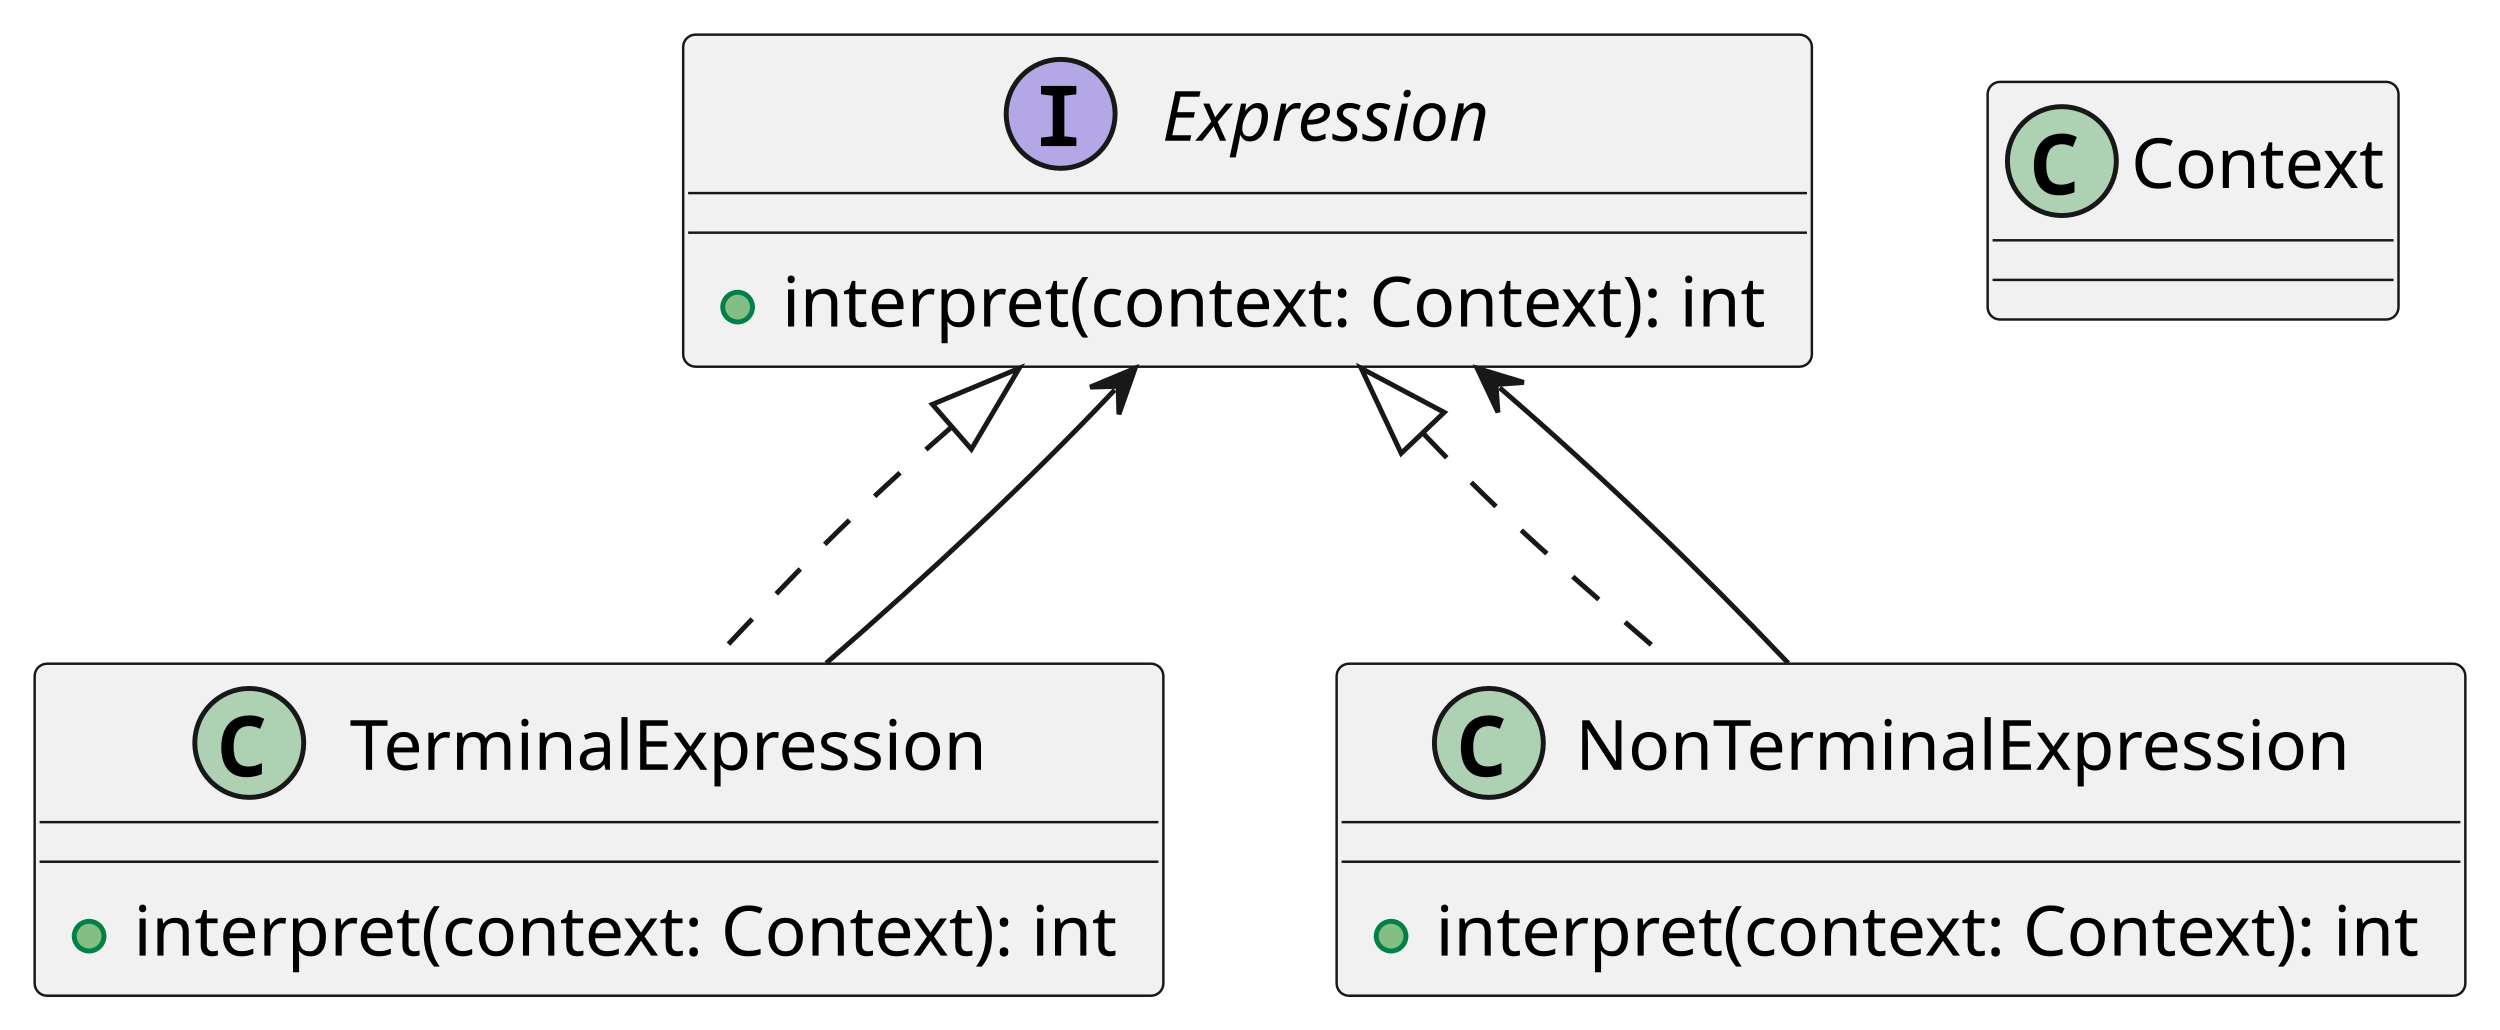
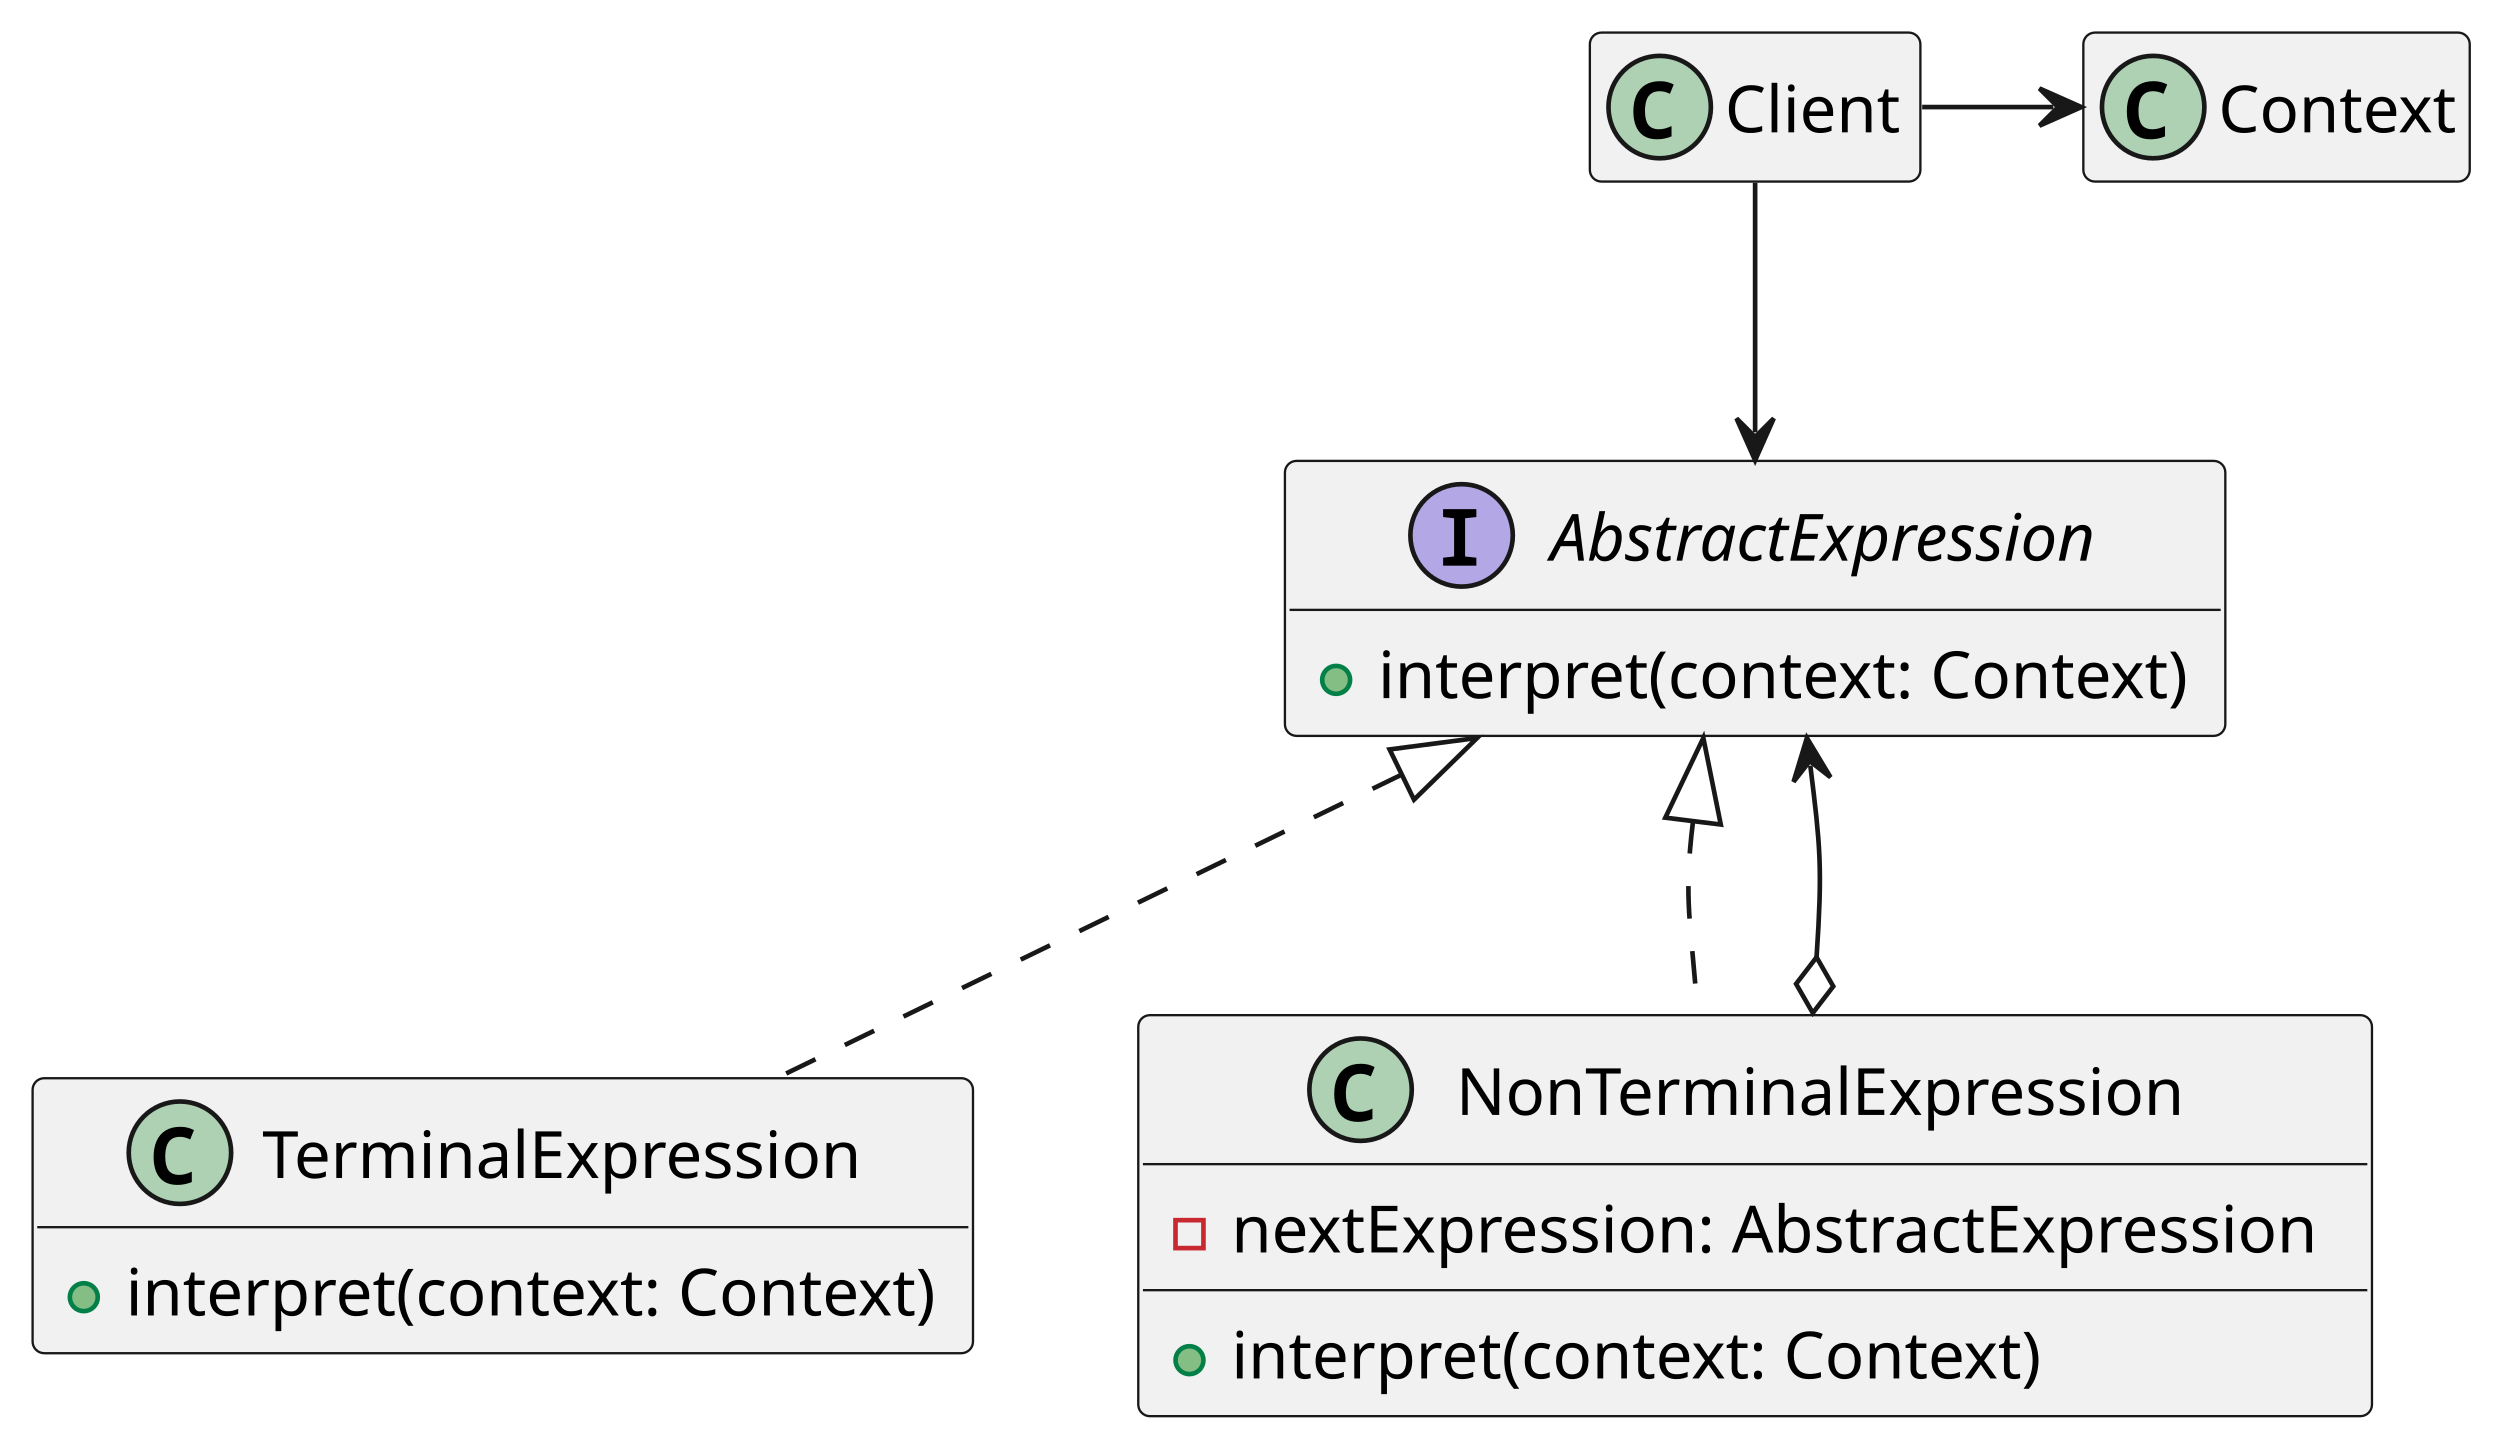
- <svg xmlns="http://www.w3.org/2000/svg" contentStyleType="text/css" height="208px" preserveAspectRatio="none" style="width:505px;height:208px;background:#FFFFFF;" version="1.1" viewBox="0 0 505 208" width="505px" zoomAndPan="magnify">
+ <svg xmlns="http://www.w3.org/2000/svg" contentStyleType="text/css" height="311px" preserveAspectRatio="none" style="width:537px;height:311px;background:#FFFFFF;" version="1.1" viewBox="0 0 537 311" width="537px" zoomAndPan="magnify">
  <defs />
  <g>
-     <g id="elem_Expression">
-       <rect codeLine="1" fill="#F1F1F1" height="67.068" id="Expression" rx="2.5" ry="2.5" style="stroke:#181818;stroke-width:0.5;" width="228" x="138" y="7" />
-       <ellipse cx="214.25" cy="23" fill="#B4A7E5" rx="11" ry="11" style="stroke:#181818;stroke-width:1.0;" />
-       <path d="M210.281,29.5 L210.281,27.797 L212.641,27.531 L212.641,19.328 L210.281,19.062 L210.281,17.359 L217.422,17.359 L217.422,19.062 L215,19.328 L215,27.531 L217.422,27.797 L217.422,29.5 L210.281,29.5 Z " fill="#000000" />
-       <text fill="#000000" font-family="sans-serif" font-size="14" font-style="italic" lengthAdjust="spacing" textLength="67" x="234.75" y="28.432">Expression</text>
-       <line style="stroke:#181818;stroke-width:0.5;" x1="139" x2="365" y1="39" y2="39" />
-       <line style="stroke:#181818;stroke-width:0.5;" x1="139" x2="365" y1="47" y2="47" />
-       <ellipse cx="149" cy="62.034" fill="#84BE84" rx="3" ry="3" style="stroke:#038048;stroke-width:1.0;" />
-       <text fill="#000000" font-family="sans-serif" font-size="14" lengthAdjust="spacing" textLength="202" x="158" y="65.966">interpret(context: Context): int</text>
+     <g id="elem_Client">
+       <rect codeLine="2" fill="#F1F1F1" height="32" id="Client" rx="2.5" ry="2.5" style="stroke:#181818;stroke-width:0.5;" width="71" x="341.5" y="7" />
+       <ellipse cx="356.5" cy="23" fill="#ADD1B2" rx="11" ry="11" style="stroke:#181818;stroke-width:1.0;" />
+       <path d="M355.969,29.922 Q354.219,29.922 353.078,29.188 Q351.953,28.438 351.391,27.094 Q350.844,25.734 350.844,23.938 Q350.844,21.906 351.5,20.453 Q352.156,19 353.438,18.219 Q354.719,17.438 356.594,17.438 Q357.484,17.438 358.156,17.625 Q358.828,17.797 359.516,18.141 L358.703,20.156 Q358.078,19.844 357.531,19.719 Q357,19.594 356.516,19.594 Q355.344,19.594 354.641,20.125 Q353.938,20.656 353.641,21.609 Q353.344,22.562 353.344,23.828 Q353.344,25.844 354.062,26.812 Q354.781,27.766 356.375,27.766 Q356.969,27.766 357.594,27.609 Q358.219,27.453 359.047,27.078 L359.047,29.297 Q358.312,29.609 357.516,29.766 Q356.734,29.922 355.969,29.922 Z " fill="#000000" />
+       <text fill="#000000" font-family="sans-serif" font-size="14" lengthAdjust="spacing" textLength="39" x="370.5" y="28.432">Client</text>
+     </g>
+     <g id="elem_AbstractExpression">
+       <rect codeLine="4" fill="#F1F1F1" height="59.068" id="AbstractExpression" rx="2.5" ry="2.5" style="stroke:#181818;stroke-width:0.5;" width="202" x="276" y="99" />
+       <ellipse cx="313.95" cy="115" fill="#B4A7E5" rx="11" ry="11" style="stroke:#181818;stroke-width:1.0;" />
+       <path d="M309.981,121.5 L309.981,119.797 L312.341,119.531 L312.341,111.328 L309.981,111.062 L309.981,109.359 L317.122,109.359 L317.122,111.062 L314.7,111.328 L314.7,119.531 L317.122,119.797 L317.122,121.5 L309.981,121.5 Z " fill="#000000" />
+       <text fill="#000000" font-family="sans-serif" font-size="14" font-style="italic" lengthAdjust="spacing" textLength="119" x="333.05" y="120.432">AbstractExpression</text>
+       <line style="stroke:#181818;stroke-width:0.5;" x1="277" x2="477" y1="131" y2="131" />
+       <ellipse cx="287" cy="146.034" fill="#84BE84" rx="3" ry="3" style="stroke:#038048;stroke-width:1.0;" />
+       <text fill="#000000" font-family="sans-serif" font-size="14" lengthAdjust="spacing" textLength="176" x="296" y="149.966">interpret(context: Context)</text>
    </g>
    <g id="elem_TerminalExpression">
-       <rect codeLine="5" fill="#F1F1F1" height="67.068" id="TerminalExpression" rx="2.5" ry="2.5" style="stroke:#181818;stroke-width:0.5;" width="228" x="7" y="134.07" />
-       <ellipse cx="50.35" cy="150.07" fill="#ADD1B2" rx="11" ry="11" style="stroke:#181818;stroke-width:1.0;" />
-       <path d="M49.819,156.992 Q48.069,156.992 46.928,156.257 Q45.803,155.507 45.241,154.164 Q44.694,152.804 44.694,151.007 Q44.694,148.976 45.35,147.523 Q46.006,146.07 47.288,145.289 Q48.569,144.507 50.444,144.507 Q51.334,144.507 52.006,144.695 Q52.678,144.867 53.366,145.211 L52.553,147.226 Q51.928,146.914 51.381,146.789 Q50.85,146.664 50.366,146.664 Q49.194,146.664 48.491,147.195 Q47.788,147.726 47.491,148.679 Q47.194,149.632 47.194,150.898 Q47.194,152.914 47.913,153.882 Q48.631,154.836 50.225,154.836 Q50.819,154.836 51.444,154.679 Q52.069,154.523 52.897,154.148 L52.897,156.367 Q52.163,156.679 51.366,156.836 Q50.584,156.992 49.819,156.992 Z " fill="#000000" />
-       <text fill="#000000" font-family="sans-serif" font-size="14" lengthAdjust="spacing" textLength="133" x="70.65" y="155.502">TerminalExpression</text>
-       <line style="stroke:#181818;stroke-width:0.5;" x1="8" x2="234" y1="166.07" y2="166.07" />
-       <line style="stroke:#181818;stroke-width:0.5;" x1="8" x2="234" y1="174.07" y2="174.07" />
-       <ellipse cx="18" cy="189.104" fill="#84BE84" rx="3" ry="3" style="stroke:#038048;stroke-width:1.0;" />
-       <text fill="#000000" font-family="sans-serif" font-size="14" lengthAdjust="spacing" textLength="202" x="27" y="193.036">interpret(context: Context): int</text>
+       <rect codeLine="8" fill="#F1F1F1" height="59.068" id="TerminalExpression" rx="2.5" ry="2.5" style="stroke:#181818;stroke-width:0.5;" width="202" x="7" y="231.6" />
+       <ellipse cx="38.65" cy="247.6" fill="#ADD1B2" rx="11" ry="11" style="stroke:#181818;stroke-width:1.0;" />
+       <path d="M38.119,254.522 Q36.369,254.522 35.228,253.787 Q34.103,253.037 33.541,251.694 Q32.994,250.334 32.994,248.537 Q32.994,246.506 33.65,245.053 Q34.306,243.6 35.587,242.819 Q36.869,242.037 38.744,242.037 Q39.634,242.037 40.306,242.225 Q40.978,242.397 41.666,242.741 L40.853,244.756 Q40.228,244.444 39.681,244.319 Q39.15,244.194 38.666,244.194 Q37.494,244.194 36.791,244.725 Q36.087,245.256 35.791,246.209 Q35.494,247.162 35.494,248.428 Q35.494,250.444 36.212,251.412 Q36.931,252.366 38.525,252.366 Q39.119,252.366 39.744,252.209 Q40.369,252.053 41.197,251.678 L41.197,253.897 Q40.462,254.209 39.666,254.366 Q38.884,254.522 38.119,254.522 Z " fill="#000000" />
+       <text fill="#000000" font-family="sans-serif" font-size="14" lengthAdjust="spacing" textLength="133" x="56.35" y="253.032">TerminalExpression</text>
+       <line style="stroke:#181818;stroke-width:0.5;" x1="8" x2="208" y1="263.6" y2="263.6" />
+       <ellipse cx="18" cy="278.634" fill="#84BE84" rx="3" ry="3" style="stroke:#038048;stroke-width:1.0;" />
+       <text fill="#000000" font-family="sans-serif" font-size="14" lengthAdjust="spacing" textLength="176" x="27" y="282.566">interpret(context: Context)</text>
    </g>
    <g id="elem_NonTerminalExpression">
-       <rect codeLine="9" fill="#F1F1F1" height="67.068" id="NonTerminalExpression" rx="2.5" ry="2.5" style="stroke:#181818;stroke-width:0.5;" width="228" x="270" y="134.07" />
-       <ellipse cx="300.75" cy="150.07" fill="#ADD1B2" rx="11" ry="11" style="stroke:#181818;stroke-width:1.0;" />
-       <path d="M300.219,156.992 Q298.469,156.992 297.328,156.257 Q296.203,155.507 295.641,154.164 Q295.094,152.804 295.094,151.007 Q295.094,148.976 295.75,147.523 Q296.406,146.07 297.688,145.289 Q298.969,144.507 300.844,144.507 Q301.734,144.507 302.406,144.695 Q303.078,144.867 303.766,145.211 L302.953,147.226 Q302.328,146.914 301.781,146.789 Q301.25,146.664 300.766,146.664 Q299.594,146.664 298.891,147.195 Q298.188,147.726 297.891,148.679 Q297.594,149.632 297.594,150.898 Q297.594,152.914 298.312,153.882 Q299.031,154.836 300.625,154.836 Q301.219,154.836 301.844,154.679 Q302.469,154.523 303.297,154.148 L303.297,156.367 Q302.562,156.679 301.766,156.836 Q300.984,156.992 300.219,156.992 Z " fill="#000000" />
-       <text fill="#000000" font-family="sans-serif" font-size="14" lengthAdjust="spacing" textLength="161" x="318.25" y="155.502">NonTerminalExpression</text>
-       <line style="stroke:#181818;stroke-width:0.5;" x1="271" x2="497" y1="166.07" y2="166.07" />
-       <line style="stroke:#181818;stroke-width:0.5;" x1="271" x2="497" y1="174.07" y2="174.07" />
-       <ellipse cx="281" cy="189.104" fill="#84BE84" rx="3" ry="3" style="stroke:#038048;stroke-width:1.0;" />
-       <text fill="#000000" font-family="sans-serif" font-size="14" lengthAdjust="spacing" textLength="202" x="290" y="193.036">interpret(context: Context): int</text>
+       <rect codeLine="12" fill="#F1F1F1" height="86.136" id="NonTerminalExpression" rx="2.5" ry="2.5" style="stroke:#181818;stroke-width:0.5;" width="265" x="244.5" y="218.06" />
+       <ellipse cx="292.25" cy="234.06" fill="#ADD1B2" rx="11" ry="11" style="stroke:#181818;stroke-width:1.0;" />
+       <path d="M291.719,240.982 Q289.969,240.982 288.828,240.248 Q287.703,239.498 287.141,238.154 Q286.594,236.794 286.594,234.998 Q286.594,232.966 287.25,231.513 Q287.906,230.06 289.188,229.279 Q290.469,228.498 292.344,228.498 Q293.234,228.498 293.906,228.685 Q294.578,228.857 295.266,229.201 L294.453,231.216 Q293.828,230.904 293.281,230.779 Q292.75,230.654 292.266,230.654 Q291.094,230.654 290.391,231.185 Q289.688,231.716 289.391,232.669 Q289.094,233.623 289.094,234.888 Q289.094,236.904 289.812,237.873 Q290.531,238.826 292.125,238.826 Q292.719,238.826 293.344,238.669 Q293.969,238.513 294.797,238.138 L294.797,240.357 Q294.062,240.669 293.266,240.826 Q292.484,240.982 291.719,240.982 Z " fill="#000000" />
+       <text fill="#000000" font-family="sans-serif" font-size="14" lengthAdjust="spacing" textLength="161" x="312.75" y="239.492">NonTerminalExpression</text>
+       <line style="stroke:#181818;stroke-width:0.5;" x1="245.5" x2="508.5" y1="250.06" y2="250.06" />
+       <rect fill="none" height="6" style="stroke:#C82930;stroke-width:1.0;" width="6" x="252.5" y="262.094" />
+       <text fill="#000000" font-family="sans-serif" font-size="14" lengthAdjust="spacing" textLength="239" x="264.5" y="269.026">nextExpression: AbstractExpression</text>
+       <line style="stroke:#181818;stroke-width:0.5;" x1="245.5" x2="508.5" y1="277.128" y2="277.128" />
+       <ellipse cx="255.5" cy="292.162" fill="#84BE84" rx="3" ry="3" style="stroke:#038048;stroke-width:1.0;" />
+       <text fill="#000000" font-family="sans-serif" font-size="14" lengthAdjust="spacing" textLength="176" x="264.5" y="296.094">interpret(context: Context)</text>
    </g>
    <g id="elem_Context">
-       <rect codeLine="13" fill="#F1F1F1" height="48" id="Context" rx="2.5" ry="2.5" style="stroke:#181818;stroke-width:0.5;" width="83" x="401.5" y="16.54" />
-       <ellipse cx="416.5" cy="32.54" fill="#ADD1B2" rx="11" ry="11" style="stroke:#181818;stroke-width:1.0;" />
-       <path d="M415.969,39.462 Q414.219,39.462 413.078,38.727 Q411.953,37.977 411.391,36.634 Q410.844,35.274 410.844,33.477 Q410.844,31.446 411.5,29.993 Q412.156,28.54 413.438,27.759 Q414.719,26.977 416.594,26.977 Q417.484,26.977 418.156,27.165 Q418.828,27.337 419.516,27.681 L418.703,29.696 Q418.078,29.384 417.531,29.259 Q417,29.134 416.516,29.134 Q415.344,29.134 414.641,29.665 Q413.938,30.196 413.641,31.149 Q413.344,32.102 413.344,33.368 Q413.344,35.384 414.062,36.352 Q414.781,37.306 416.375,37.306 Q416.969,37.306 417.594,37.149 Q418.219,36.993 419.047,36.618 L419.047,38.837 Q418.312,39.149 417.516,39.306 Q416.734,39.462 415.969,39.462 Z " fill="#000000" />
-       <text fill="#000000" font-family="sans-serif" font-size="14" lengthAdjust="spacing" textLength="51" x="430.5" y="37.972">Context</text>
-       <line style="stroke:#181818;stroke-width:0.5;" x1="402.5" x2="483.5" y1="48.54" y2="48.54" />
-       <line style="stroke:#181818;stroke-width:0.5;" x1="402.5" x2="483.5" y1="56.54" y2="56.54" />
+       <rect codeLine="17" fill="#F1F1F1" height="32" id="Context" rx="2.5" ry="2.5" style="stroke:#181818;stroke-width:0.5;" width="83" x="447.5" y="7" />
+       <ellipse cx="462.5" cy="23" fill="#ADD1B2" rx="11" ry="11" style="stroke:#181818;stroke-width:1.0;" />
+       <path d="M461.969,29.922 Q460.219,29.922 459.078,29.188 Q457.953,28.438 457.391,27.094 Q456.844,25.734 456.844,23.938 Q456.844,21.906 457.5,20.453 Q458.156,19 459.438,18.219 Q460.719,17.438 462.594,17.438 Q463.484,17.438 464.156,17.625 Q464.828,17.797 465.516,18.141 L464.703,20.156 Q464.078,19.844 463.531,19.719 Q463,19.594 462.516,19.594 Q461.344,19.594 460.641,20.125 Q459.938,20.656 459.641,21.609 Q459.344,22.562 459.344,23.828 Q459.344,25.844 460.062,26.812 Q460.781,27.766 462.375,27.766 Q462.969,27.766 463.594,27.609 Q464.219,27.453 465.047,27.078 L465.047,29.297 Q464.312,29.609 463.516,29.766 Q462.734,29.922 461.969,29.922 Z " fill="#000000" />
+       <text fill="#000000" font-family="sans-serif" font-size="14" lengthAdjust="spacing" textLength="51" x="476.5" y="28.432">Context</text>
    </g>
-     <g id="link_Expression_TerminalExpression">
-       <path d="M192.284,86.207 C171.133,104.587 160.81,115.62 143.5,133.97 " fill="none" id="Expression-backto-TerminalExpression" style="stroke:#181818;stroke-width:1.0;stroke-dasharray:7.0,7.0;" />
-       <polygon fill="none" points="205.87,74.4,188.348,81.678,196.219,90.736,205.87,74.4" style="stroke:#181818;stroke-width:1.0;" />
+     <g id="link_AbstractExpression_TerminalExpression">
+       <path d="M301.108,166.373 C256.528,188.023 212.07,209.6 167.53,231.23 " fill="none" id="AbstractExpression-backto-TerminalExpression" style="stroke:#181818;stroke-width:1.0;stroke-dasharray:7.0,7.0;" />
+       <polygon fill="none" points="317.3,158.51,298.487,160.976,303.729,171.77,317.3,158.51" style="stroke:#181818;stroke-width:1.0;" />
    </g>
-     <g id="link_TerminalExpression_Expression">
-       <path codeLine="15" d="M166.88,133.97 C188,115.62 207.81,97.142 225.17,78.762 " fill="none" id="TerminalExpression-to-Expression" style="stroke:#181818;stroke-width:1.0;" />
-       <polygon fill="#181818" points="229.29,74.4,220.202,78.196,225.857,78.035,226.018,83.689,229.29,74.4" style="stroke:#181818;stroke-width:1.0;" />
+     <g id="link_AbstractExpression_NonTerminalExpression">
+       <path d="M363.668,176.374 C361.518,193.733 363.31,198.25 364.61,217.59 " fill="none" id="AbstractExpression-backto-NonTerminalExpression" style="stroke:#181818;stroke-width:1.0;stroke-dasharray:7.0,7.0;" />
+       <polygon fill="none" points="365.88,158.51,357.713,175.636,369.622,177.111,365.88,158.51" style="stroke:#181818;stroke-width:1.0;" />
    </g>
-     <g id="link_Expression_NonTerminalExpression">
-       <path d="M287.385,87.434 C304.825,105.744 316.4,115.44 337.61,133.75 " fill="none" id="Expression-backto-NonTerminalExpression" style="stroke:#181818;stroke-width:1.0;stroke-dasharray:7.0,7.0;" />
-       <polygon fill="none" points="274.97,74.4,283.04,91.572,291.729,83.296,274.97,74.4" style="stroke:#181818;stroke-width:1.0;" />
+     <g id="link_NonTerminalExpression_AbstractExpression">
+       <path codeLine="21" d="M390.195,205.617 C391.495,186.277 391.007,181.825 388.858,164.464 " fill="none" id="NonTerminalExpression-AbstractExpression" style="stroke:#181818;stroke-width:1.0;" />
+       <polygon fill="none" points="389.39,217.59,393.783,211.872,390.195,205.617,385.801,211.335,389.39,217.59" style="stroke:#181818;stroke-width:1.0;" />
+       <polygon fill="#181818" points="388.12,158.51,385.257,167.933,388.735,163.472,393.196,166.95,388.12,158.51" style="stroke:#181818;stroke-width:1.0;" />
    </g>
-     <g id="link_NonTerminalExpression_Expression">
-       <path codeLine="16" d="M361.24,133.97 C343.78,115.62 324.233,96.7 302.933,78.32 " fill="none" id="NonTerminalExpression-to-Expression" style="stroke:#181818;stroke-width:1.0;" />
-       <polygon fill="#181818" points="298.39,74.4,302.591,83.308,302.175,77.666,307.817,77.251,298.39,74.4" style="stroke:#181818;stroke-width:1.0;" />
+     <g id="link_Client_Context">
+       <path codeLine="19" d="M412.88,23 C424.27,23 429.67,23 441.07,23 " fill="none" id="Client-to-Context" style="stroke:#181818;stroke-width:1.0;" />
+       <polygon fill="#181818" points="447.07,23,438.07,19,442.07,23,438.07,27,447.07,23" style="stroke:#181818;stroke-width:1.0;" />
+     </g>
+     <g id="link_Client_AbstractExpression">
+       <path codeLine="20" d="M377,39.27 C377,54.91 377,73.59 377,92.87 " fill="none" id="Client-to-AbstractExpression" style="stroke:#181818;stroke-width:1.0;" />
+       <polygon fill="#181818" points="377,98.87,381,89.87,377,93.87,373,89.87,377,98.87" style="stroke:#181818;stroke-width:1.0;" />
    </g>
  </g>
</svg>
